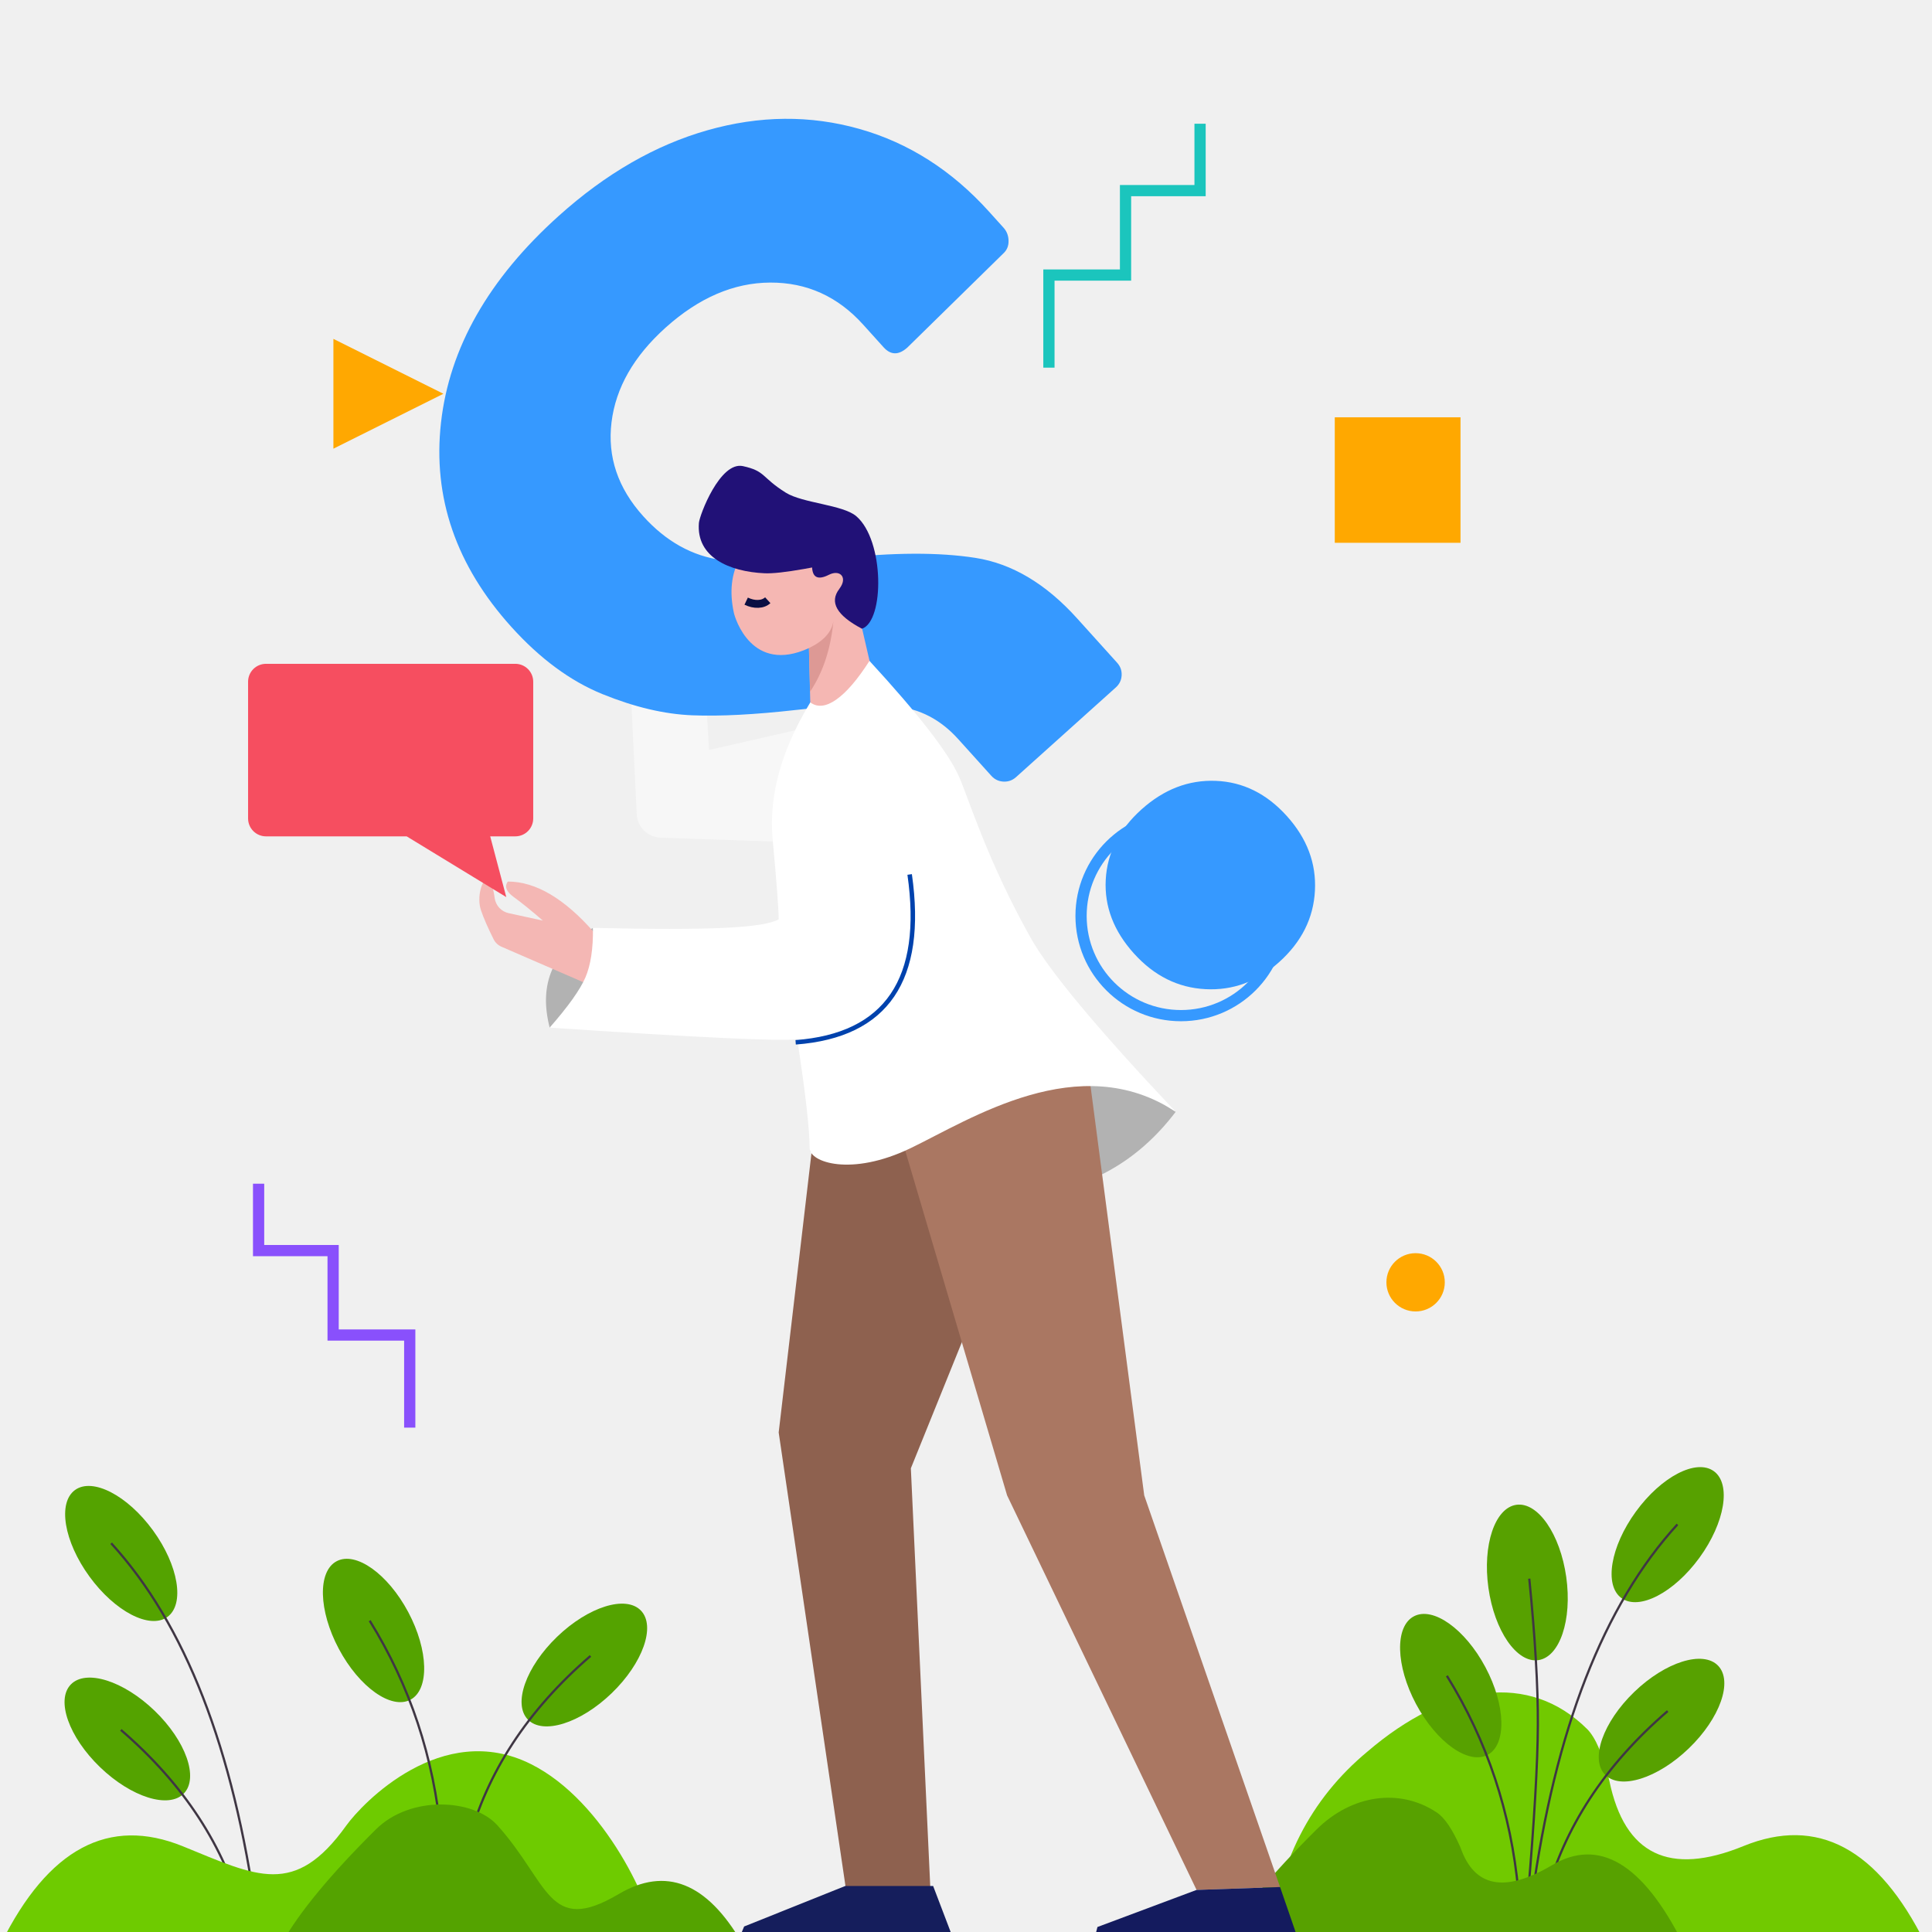
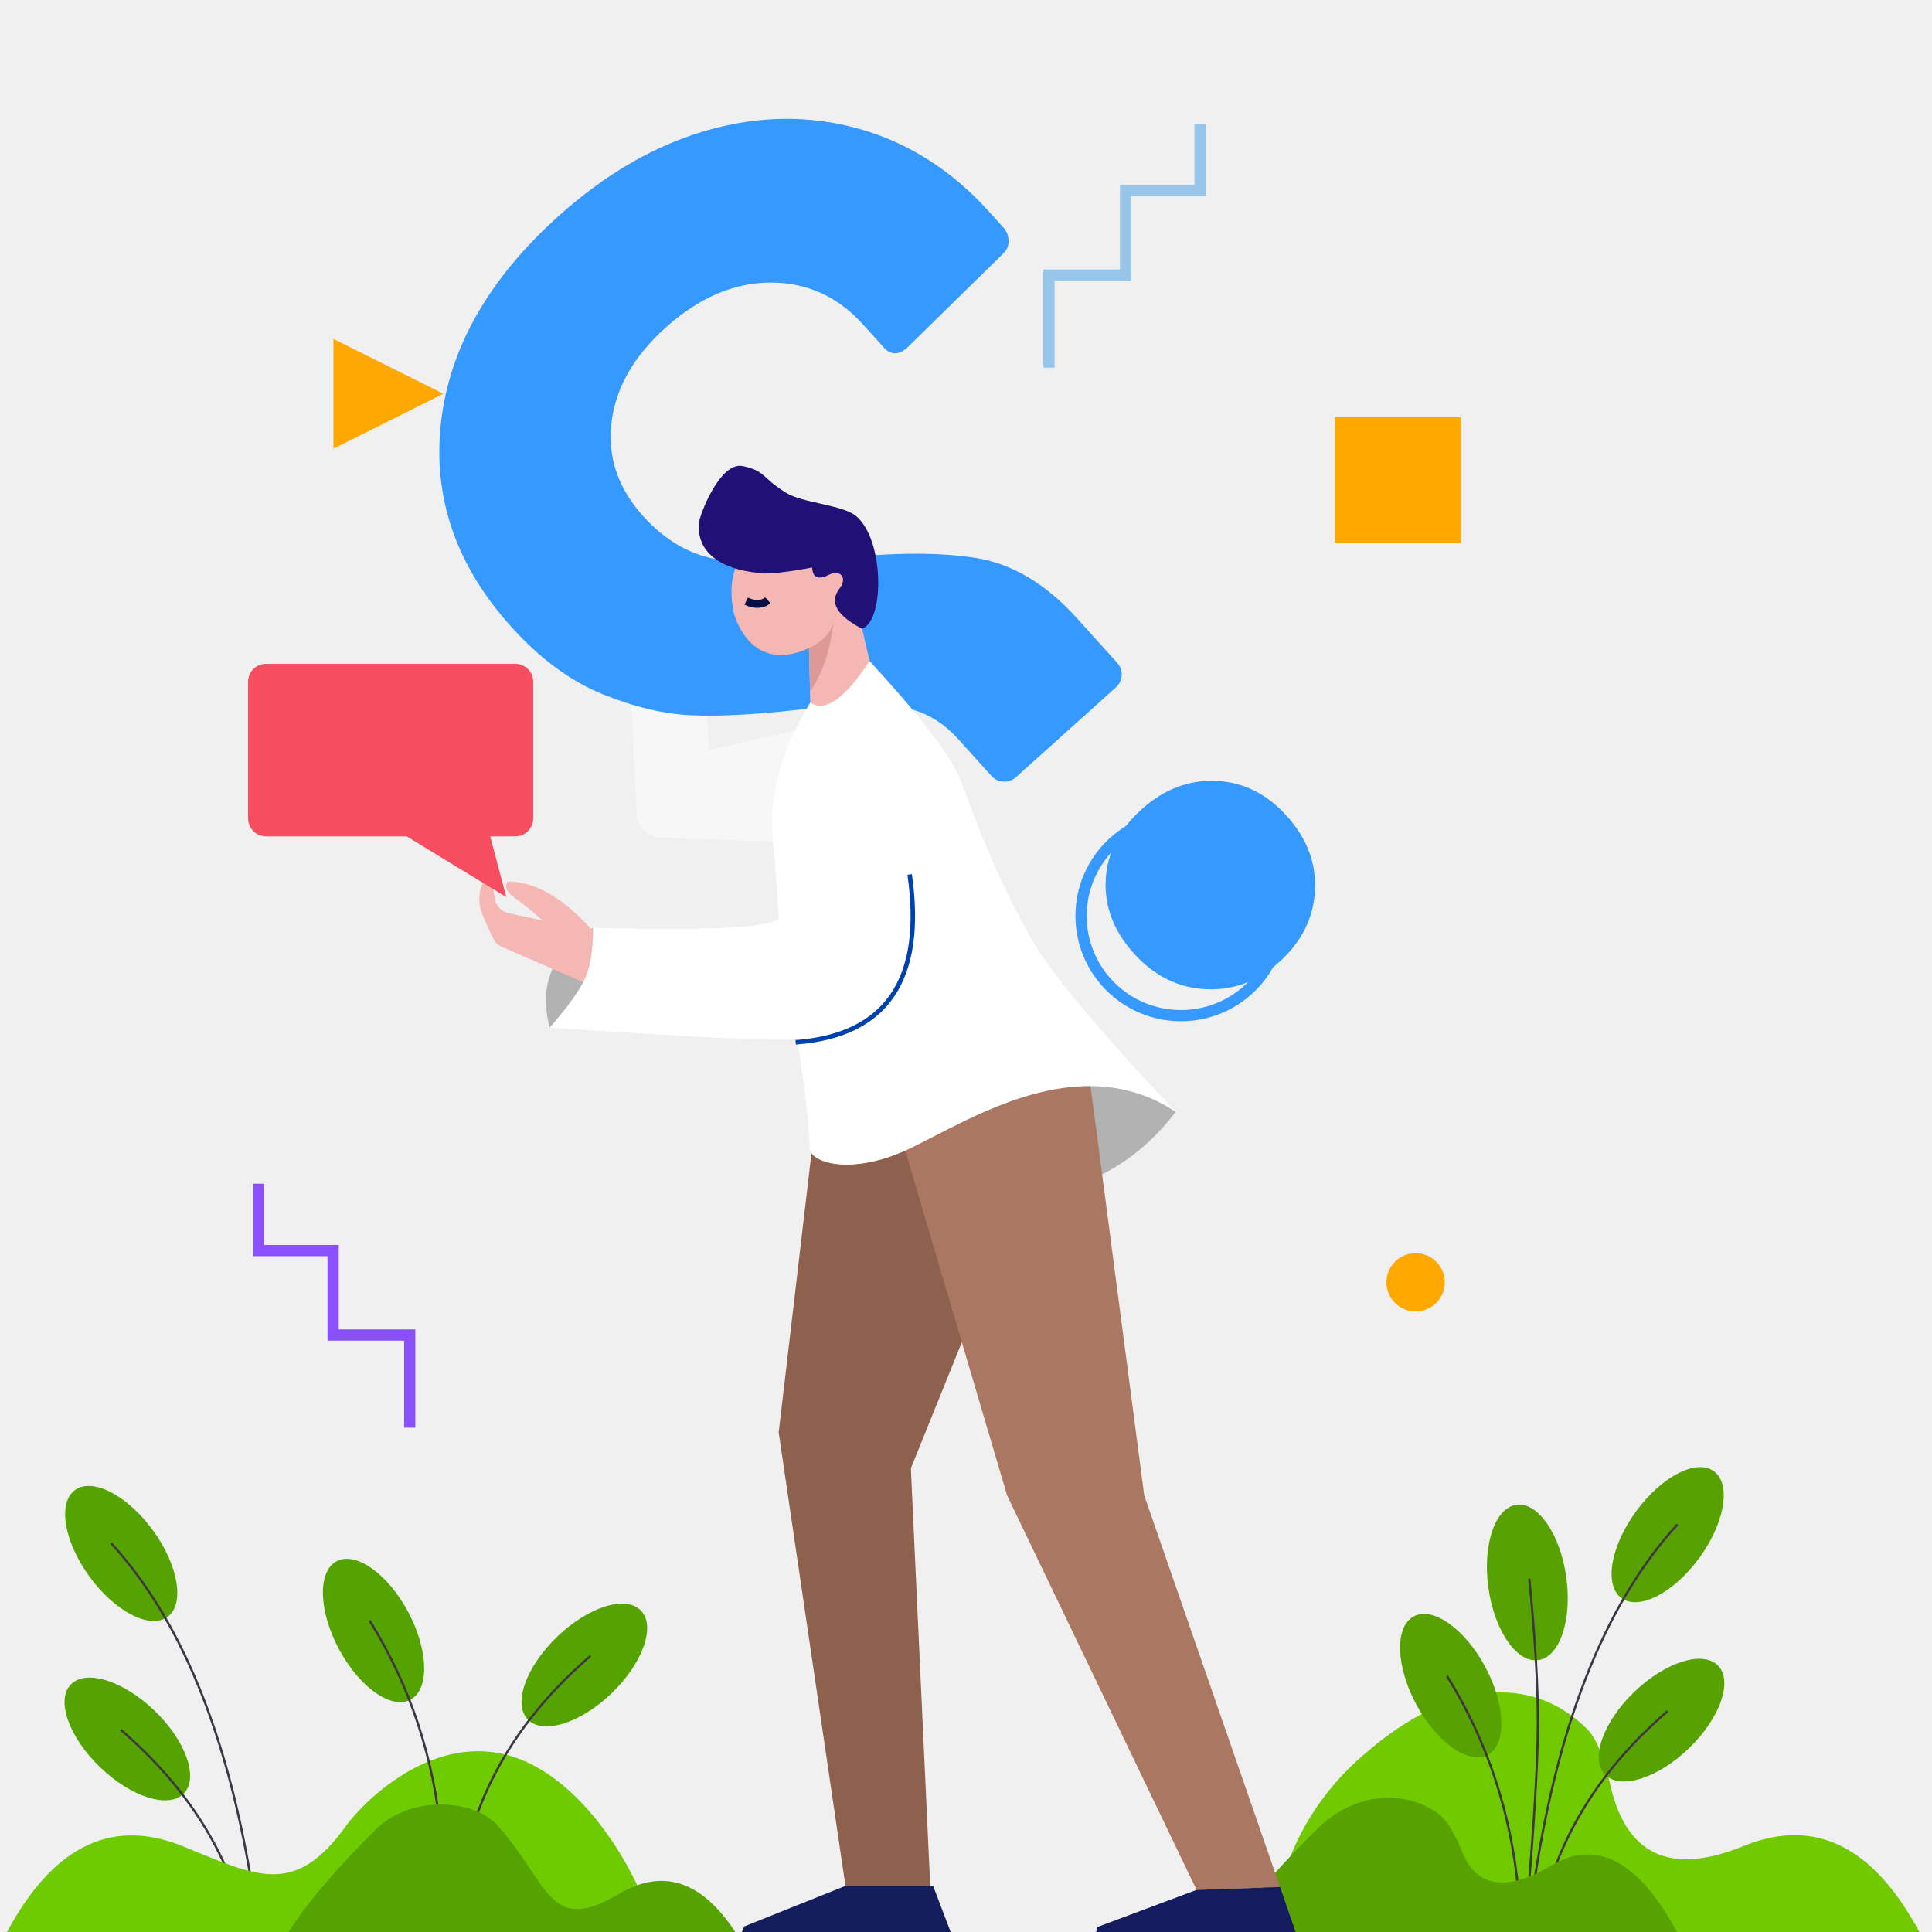
<svg xmlns="http://www.w3.org/2000/svg" width="245" height="245" viewBox="0 0 245 245" fill="none">
  <g clip-path="url(#clip0)">
    <path fill-rule="evenodd" clip-rule="evenodd" d="M244.146 246.445C238.168 234.387 230.482 230.273 221.086 234.106C211.691 237.938 206.026 235.188 204.091 225.855C203.269 222.514 202.326 220.316 201.263 219.26C193.976 212.023 183.519 213.447 173.395 222.133C166.152 228.148 162.023 236.252 161.007 246.445H244.146Z" fill="#71C900" />
    <path d="M188.648 222.536C186.218 223.825 182.154 220.939 179.57 216.089C176.986 211.238 176.861 206.261 179.291 204.972C181.721 203.682 185.785 206.569 188.369 211.419C190.953 216.269 191.078 221.246 188.648 222.536Z" fill="#57A100" />
    <path d="M183.603 212.44C188.724 220.696 191.752 229.819 192.687 239.807L192.403 239.834C191.473 229.889 188.459 220.808 183.361 212.589L183.603 212.44Z" fill="#3F3643" />
    <path d="M195.071 210.525C192.346 210.908 189.516 206.808 188.75 201.368C187.984 195.928 189.572 191.209 192.297 190.826C195.022 190.444 197.852 194.544 198.618 199.984C199.384 205.423 197.796 210.143 195.071 210.525Z" fill="#57A100" />
    <path d="M194.071 200.178C194.82 207.693 195.183 213.886 195.16 218.757C195.137 223.628 194.71 230.93 193.88 240.665L193.596 240.641C194.426 230.913 194.852 223.617 194.875 218.756C194.898 213.896 194.536 207.712 193.788 200.206L194.071 200.178Z" fill="#3F3643" />
    <path d="M205.622 202.658C203.396 201.044 204.214 196.132 207.449 191.688C210.684 187.244 215.111 184.95 217.337 186.565C219.563 188.179 218.746 193.09 215.511 197.535C212.276 201.979 207.848 204.273 205.622 202.658Z" fill="#57A100" />
    <path d="M212.821 193.411C203.48 203.629 197.345 219.382 194.423 240.673L194.141 240.634C197.07 219.291 203.225 203.485 212.611 193.22L212.821 193.411Z" fill="#3F3643" />
    <path d="M203.534 225.044C201.622 223.069 203.282 218.374 207.241 214.558C211.2 210.742 215.959 209.25 217.871 211.226C219.782 213.202 218.123 217.897 214.164 221.713C210.205 225.528 205.446 227.02 203.534 225.044Z" fill="#57A100" />
    <path d="M211.572 217.092C203.616 223.949 198.457 231.842 196.094 240.771L195.818 240.698C198.197 231.712 203.388 223.771 211.386 216.877L211.572 217.092Z" fill="#3F3643" />
    <path fill-rule="evenodd" clip-rule="evenodd" d="M213.396 246.398C208.298 236.294 202.764 233.007 196.793 236.537C190.822 240.068 186.963 239.324 185.215 234.306C184.202 231.995 183.199 230.509 182.206 229.846C177.448 226.671 171.361 227.632 166.971 231.984C161.207 237.699 157.226 242.519 155.027 246.445L213.396 246.398Z" fill="#57A100" />
    <path d="M21.229 205.045C23.456 203.43 22.638 198.519 19.403 194.075C16.168 189.631 11.741 187.337 9.514 188.951C7.288 190.566 8.106 195.477 11.341 199.921C14.576 204.365 19.003 206.659 21.229 205.045Z" fill="#54A300" />
    <path d="M13.994 195.798C23.335 206.015 29.47 221.768 32.393 243.059L32.675 243.021C29.745 221.677 23.59 205.872 14.205 195.607L13.994 195.798Z" fill="#3F3643" />
    <path d="M23.317 227.431C25.228 225.455 23.568 220.76 19.609 216.944C15.65 213.128 10.891 211.637 8.98 213.612C7.068 215.588 8.728 220.283 12.687 224.099C16.646 227.915 21.405 229.407 23.317 227.431Z" fill="#54A300" />
    <path d="M15.234 219.479C23.191 226.336 28.349 234.228 30.713 243.157L30.988 243.085C28.61 234.098 23.419 226.157 15.421 219.264L15.234 219.479Z" fill="#3F3643" />
    <path fill-rule="evenodd" clip-rule="evenodd" d="M0.139 246.445H83.278C82.816 241.82 76.762 228.43 67.334 223.711C56.035 218.056 45.929 228.687 43.906 231.509C37.365 240.636 32.594 237.958 23.199 234.135C13.803 230.312 6.117 234.415 0.139 246.445Z" fill="#6ECB00" />
    <path d="M52.047 215.545C49.617 216.834 45.553 213.948 42.969 209.097C40.386 204.247 40.261 199.27 42.69 197.981C45.12 196.691 49.184 199.578 51.768 204.428C54.352 209.278 54.477 214.255 52.047 215.545Z" fill="#54A300" />
    <path d="M47.002 205.449C52.124 213.705 55.152 222.828 56.086 232.816L55.802 232.843C54.872 222.898 51.858 213.817 46.76 205.598L47.002 205.449Z" fill="#3F3643" />
    <path d="M66.934 218.053C65.023 216.077 66.683 211.382 70.641 207.566C74.6 203.751 79.36 202.259 81.271 204.235C83.183 206.21 81.523 210.905 77.564 214.721C73.605 218.537 68.846 220.029 66.934 218.053Z" fill="#54A300" />
    <path d="M74.972 210.101C67.015 216.958 61.857 224.85 59.493 233.779L59.218 233.707C61.597 224.72 66.787 216.779 74.786 209.886L74.972 210.101Z" fill="#3F3643" />
    <path fill-rule="evenodd" clip-rule="evenodd" d="M94.098 246.398C89.641 238.729 84.427 236.659 78.456 240.19C69.499 245.486 69.673 238.814 63.082 231.477C60.045 228.097 52.063 227.631 47.673 231.984C41.909 237.698 37.928 242.519 35.73 246.445L94.098 246.398Z" fill="#54A300" />
    <path fill-rule="evenodd" clip-rule="evenodd" d="M102.732 92.178L89.918 95.11L88.513 71.338L78.964 66.56L80.746 103.254C80.825 104.878 82.139 106.171 83.768 106.227L103.066 106.885L102.732 92.178Z" fill="#F7F7F7" />
    <path d="M141.501 87.174C141.96 86.763 142.205 86.252 142.237 85.644C142.269 85.035 142.078 84.502 141.665 84.044L136.588 78.416C132.625 74.023 128.326 71.466 123.69 70.744C119.054 70.022 113.265 70.046 106.323 70.816C100.261 71.458 95.344 71.528 91.57 71.025C87.796 70.523 84.464 68.67 81.575 65.467C78.355 61.898 77.013 57.926 77.548 53.55C78.084 49.175 80.369 45.175 84.403 41.549C88.621 37.759 93.045 35.854 97.676 35.834C102.308 35.815 106.233 37.59 109.453 41.159L112.053 44.042C112.962 45.048 113.966 45.057 115.066 44.069L127.224 32.148C127.682 31.736 127.907 31.203 127.897 30.549C127.888 29.894 127.677 29.338 127.264 28.881L125.407 26.822C120.701 21.605 115.228 18.114 108.986 16.349C102.745 14.584 96.321 14.64 89.714 16.518C83.107 18.396 76.824 22.013 70.864 27.369C61.97 35.362 56.99 44.104 55.924 53.596C54.857 63.089 57.833 71.724 64.85 79.503C68.483 83.529 72.331 86.368 76.394 88.02C80.457 89.671 84.254 90.567 87.784 90.708C91.315 90.849 95.717 90.622 100.99 90.026C106.263 89.43 110.443 89.278 113.529 89.57C116.615 89.862 119.272 91.243 121.501 93.714L125.712 98.382C126.124 98.839 126.636 99.084 127.246 99.116C127.855 99.148 128.39 98.958 128.848 98.546L141.501 87.174ZM162.212 122.003C165.054 119.448 166.567 116.432 166.749 112.954C166.932 109.475 165.744 106.318 163.184 103.481C160.625 100.644 157.624 99.157 154.18 99.021C150.736 98.884 147.593 100.093 144.751 102.647C141.909 105.202 140.398 108.175 140.22 111.566C140.042 114.957 141.233 118.071 143.792 120.908C146.351 123.745 149.374 125.255 152.858 125.437C156.343 125.619 159.461 124.475 162.212 122.003Z" fill="#3699FF" />
    <path fill-rule="evenodd" clip-rule="evenodd" d="M112.143 91.929L109.253 79.406C109.473 77.848 109.722 76.082 110 74.107C110.417 71.144 107.653 63.787 99.135 66.741C94.113 68.482 91.915 72.415 93.06 77.702C93.21 78.394 95.334 85.512 102.582 82.186L102.933 96.409L112.143 91.929Z" fill="#F5B7B3" />
    <path fill-rule="evenodd" clip-rule="evenodd" d="M102.582 82.186C104.434 81.292 105.468 80.156 105.683 78.779C105.352 82.28 104.369 85.258 102.732 87.712L102.582 82.186Z" fill="#DD9995" />
    <path fill-rule="evenodd" clip-rule="evenodd" d="M69.705 130.312C68.279 124.769 70.108 120.553 75.194 117.665L76.057 121.323L72.432 129.143L69.705 130.312Z" fill="#B2B2B2" />
    <path fill-rule="evenodd" clip-rule="evenodd" d="M149.093 140.989C139.614 153.488 124.15 155.144 102.701 145.958C113.635 140.704 121.856 137.589 127.363 136.613C131.278 135.919 137.191 136.529 145.101 138.442L149.093 140.989Z" fill="#B2B2B2" />
    <path fill-rule="evenodd" clip-rule="evenodd" d="M75.38 118.286C71.598 113.955 67.939 111.79 64.403 111.79C63.945 112.409 64.197 113.066 65.16 113.762C66.123 114.458 67.35 115.452 68.841 116.744L64.503 115.799C63.575 115.597 62.87 114.841 62.734 113.902C62.498 112.274 62.199 111.46 61.836 111.46C61.14 111.46 60.413 113.747 61 115.453C61.341 116.446 61.874 117.667 62.6 119.117C62.809 119.535 63.159 119.866 63.588 120.053L74.569 124.816C75.582 123.331 76.111 122.208 76.155 121.447C76.2 120.686 75.942 119.632 75.38 118.286Z" fill="#F4B7B4" />
    <path fill-rule="evenodd" clip-rule="evenodd" d="M105.023 128.194L98.746 181.652L107.288 239.664H117.987L115.507 186.199L137.513 131.783L105.023 128.194Z" fill="#8E614F" />
    <path fill-rule="evenodd" clip-rule="evenodd" d="M137.513 131.783L145.101 189.632L162.328 239.299L151.738 239.664L127.711 189.632L112.697 138.818L137.513 131.783Z" fill="#AA7762" />
    <path fill-rule="evenodd" clip-rule="evenodd" d="M110.259 83.809C108.752 86.166 107.351 87.8 106.056 88.71C104.76 89.621 103.66 89.742 102.754 89.074C99.064 95.144 97.474 100.936 97.983 106.449C98.491 111.961 98.746 115.337 98.746 116.575C97.82 117.131 95.51 117.494 91.816 117.665C88.123 117.836 82.581 117.836 75.193 117.665C75.226 120.308 74.906 122.407 74.232 123.964C73.558 125.521 72.049 127.637 69.704 130.312C88.488 131.572 98.952 132.063 101.096 131.783C102.145 138.612 102.669 143.217 102.669 145.596C102.669 147.383 107.928 149.238 115.485 145.596C123.031 141.96 136.858 132.897 149.092 140.989C139.195 130.504 133.059 123.142 130.684 118.902C125.167 109.056 122.839 101.25 121.618 98.49C120.29 95.486 116.503 90.592 110.259 83.809Z" fill="white" />
    <path fill-rule="evenodd" clip-rule="evenodd" d="M107.288 239.664L94.746 244.686L93.772 247.014H120.787L117.987 239.664H107.288Z" fill="#151E5C" stroke="#151E5C" />
    <path fill-rule="evenodd" clip-rule="evenodd" d="M151.738 239.664L162.328 239.299L164.989 247.014H138.488L139.169 244.367L151.738 239.664Z" fill="#141B5E" />
    <path d="M94.623 76.233C95.148 76.483 95.656 76.599 96.148 76.579C96.639 76.56 97.043 76.406 97.362 76.117" stroke="#0A0F43" />
    <path fill-rule="evenodd" clip-rule="evenodd" d="M88.629 66.317C88.711 65.315 91.311 58.475 94.214 59.11C97.117 59.745 96.512 60.509 99.642 62.472C101.779 63.813 106.883 64.002 108.586 65.459C112.169 68.523 112.169 78.77 109.306 79.73C106.104 78.043 105.146 76.362 106.43 74.688C106.536 74.532 106.609 74.42 106.649 74.352C107.386 73.109 106.448 72.216 105.112 72.89C103.764 73.573 103.055 73.265 102.984 71.964C102.923 71.979 102.573 72.043 101.935 72.155C99.633 72.562 97.974 72.743 96.955 72.697C92.488 72.497 88.275 70.66 88.629 66.317Z" fill="#211177" />
    <path d="M100.92 132.46C112.637 131.577 117.562 124.325 115.637 110.851L115.073 110.932C116.955 124.099 112.243 131.037 100.877 131.893L100.92 132.46Z" fill="#0042AD" />
    <path fill-rule="evenodd" clip-rule="evenodd" d="M62.164 106.061L64.202 113.762L51.573 106.061H33.737C32.479 106.061 31.459 105.043 31.459 103.787V86.452C31.459 85.197 32.479 84.179 33.737 84.179H65.341C66.599 84.179 67.619 85.197 67.619 86.452V103.787C67.619 105.043 66.599 106.061 65.341 106.061H62.164Z" fill="#F64E60" />
-     <path d="M143.443 35.59V24.883H152.894V15.691H151.47V23.462H142.019V34.169H132.304V46.623H133.727V35.59H143.443Z" fill="#1BC5BD" />
+     <path d="M143.443 35.59V24.883H152.894V15.691H151.47V23.462H142.019V34.169H132.304V46.623H133.727V35.59H143.443Z" fill="#98C5EA" />
    <path d="M149.761 129.505C157.151 129.505 163.143 123.525 163.143 116.149C163.143 108.772 157.151 102.792 149.761 102.792C142.37 102.792 136.379 108.772 136.379 116.149C136.379 123.525 142.37 129.505 149.761 129.505ZM149.761 128.084C143.156 128.084 137.802 122.741 137.802 116.149C137.802 109.557 143.156 104.213 149.761 104.213C156.365 104.213 161.719 109.557 161.719 116.149C161.719 122.741 156.365 128.084 149.761 128.084Z" fill="#3699FF" />
    <path fill-rule="evenodd" clip-rule="evenodd" d="M56.23 49.935L42.279 56.898V42.973L56.23 49.935Z" fill="#FFA801" />
    <path d="M41.532 170.007V159.3H32.081V150.108H33.505V157.879H42.955V168.587H52.671V181.04H51.247V170.007H41.532Z" fill="#8950FC" />
    <path d="M169.265 52.919H185.209V68.833H169.265V52.919Z" fill="#FFA800" />
    <path d="M179.514 166.307C177.47 166.307 175.813 164.653 175.813 162.612C175.813 160.572 177.47 158.918 179.514 158.918C181.559 158.918 183.216 160.572 183.216 162.612C183.216 164.653 181.559 166.307 179.514 166.307Z" fill="#FFA800" />
  </g>
  <defs>
    <clipPath id="clip0">
      <rect width="245" height="245" fill="white" />
    </clipPath>
  </defs>
</svg>
